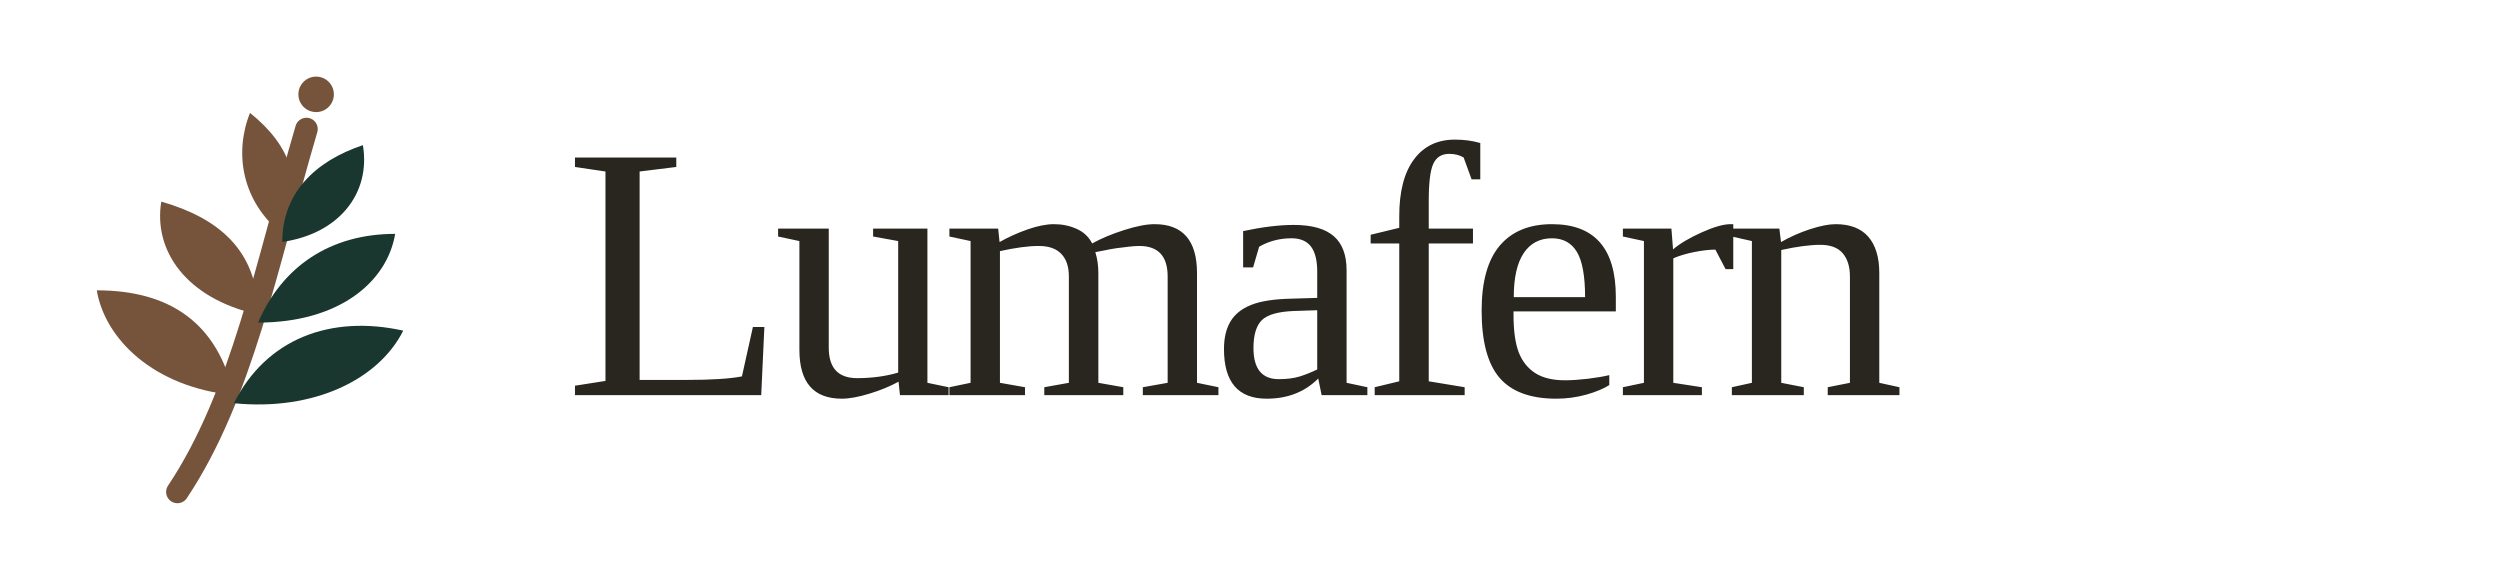
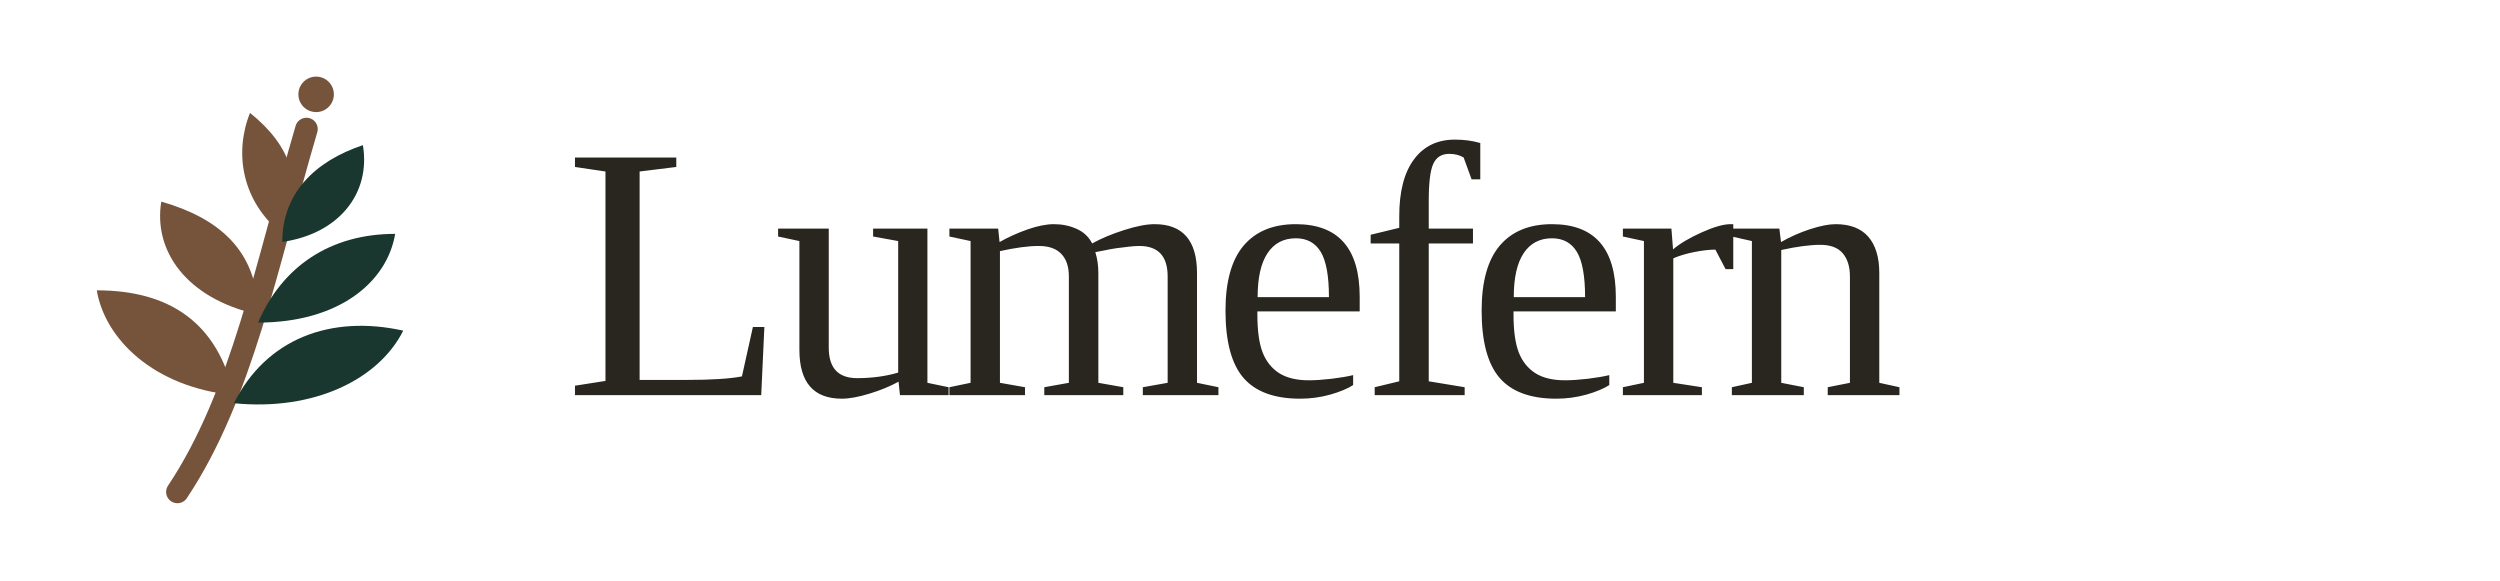
<svg xmlns="http://www.w3.org/2000/svg" viewBox="0 0 310 72" fill="none" role="img" aria-labelledby="title desc">
  <g transform="translate(0 6)">
    <path d="M22 55C30 43 33 27 38 10" stroke="#76543c" stroke-width="2.8" stroke-linecap="round" />
    <path d="M29 43C19 42 13 36 12 30C21 30 27 34 29 43ZM32 33C23 31 19 25 20 19C27 21 32 25 32 33ZM35 23C30 19 29 13 31 8C36 12 38 17 35 23Z" fill="#76543c" />
    <path d="M29 44C39 45 47 41 50 35C41 33 33 36 29 44ZM32 34C42 34 48 29 49 23C41 23 35 27 32 34ZM35 24C42 23 46 18 45 12C39 14 35 18 35 24Z" fill="#19372f" />
    <circle cx="39.2" cy="5.7" r="2.2" fill="#76543c" />
  </g>
-   <text x="70" y="49" fill="#29251f" font-family="Georgia, 'Times New Roman', serif" font-size="45" letter-spacing="-1.6">Lumafern</text>
+   <text x="70" y="49" fill="#29251f" font-family="Georgia, 'Times New Roman', serif" font-size="45" letter-spacing="-1.6">Lumefern</text>
</svg>
